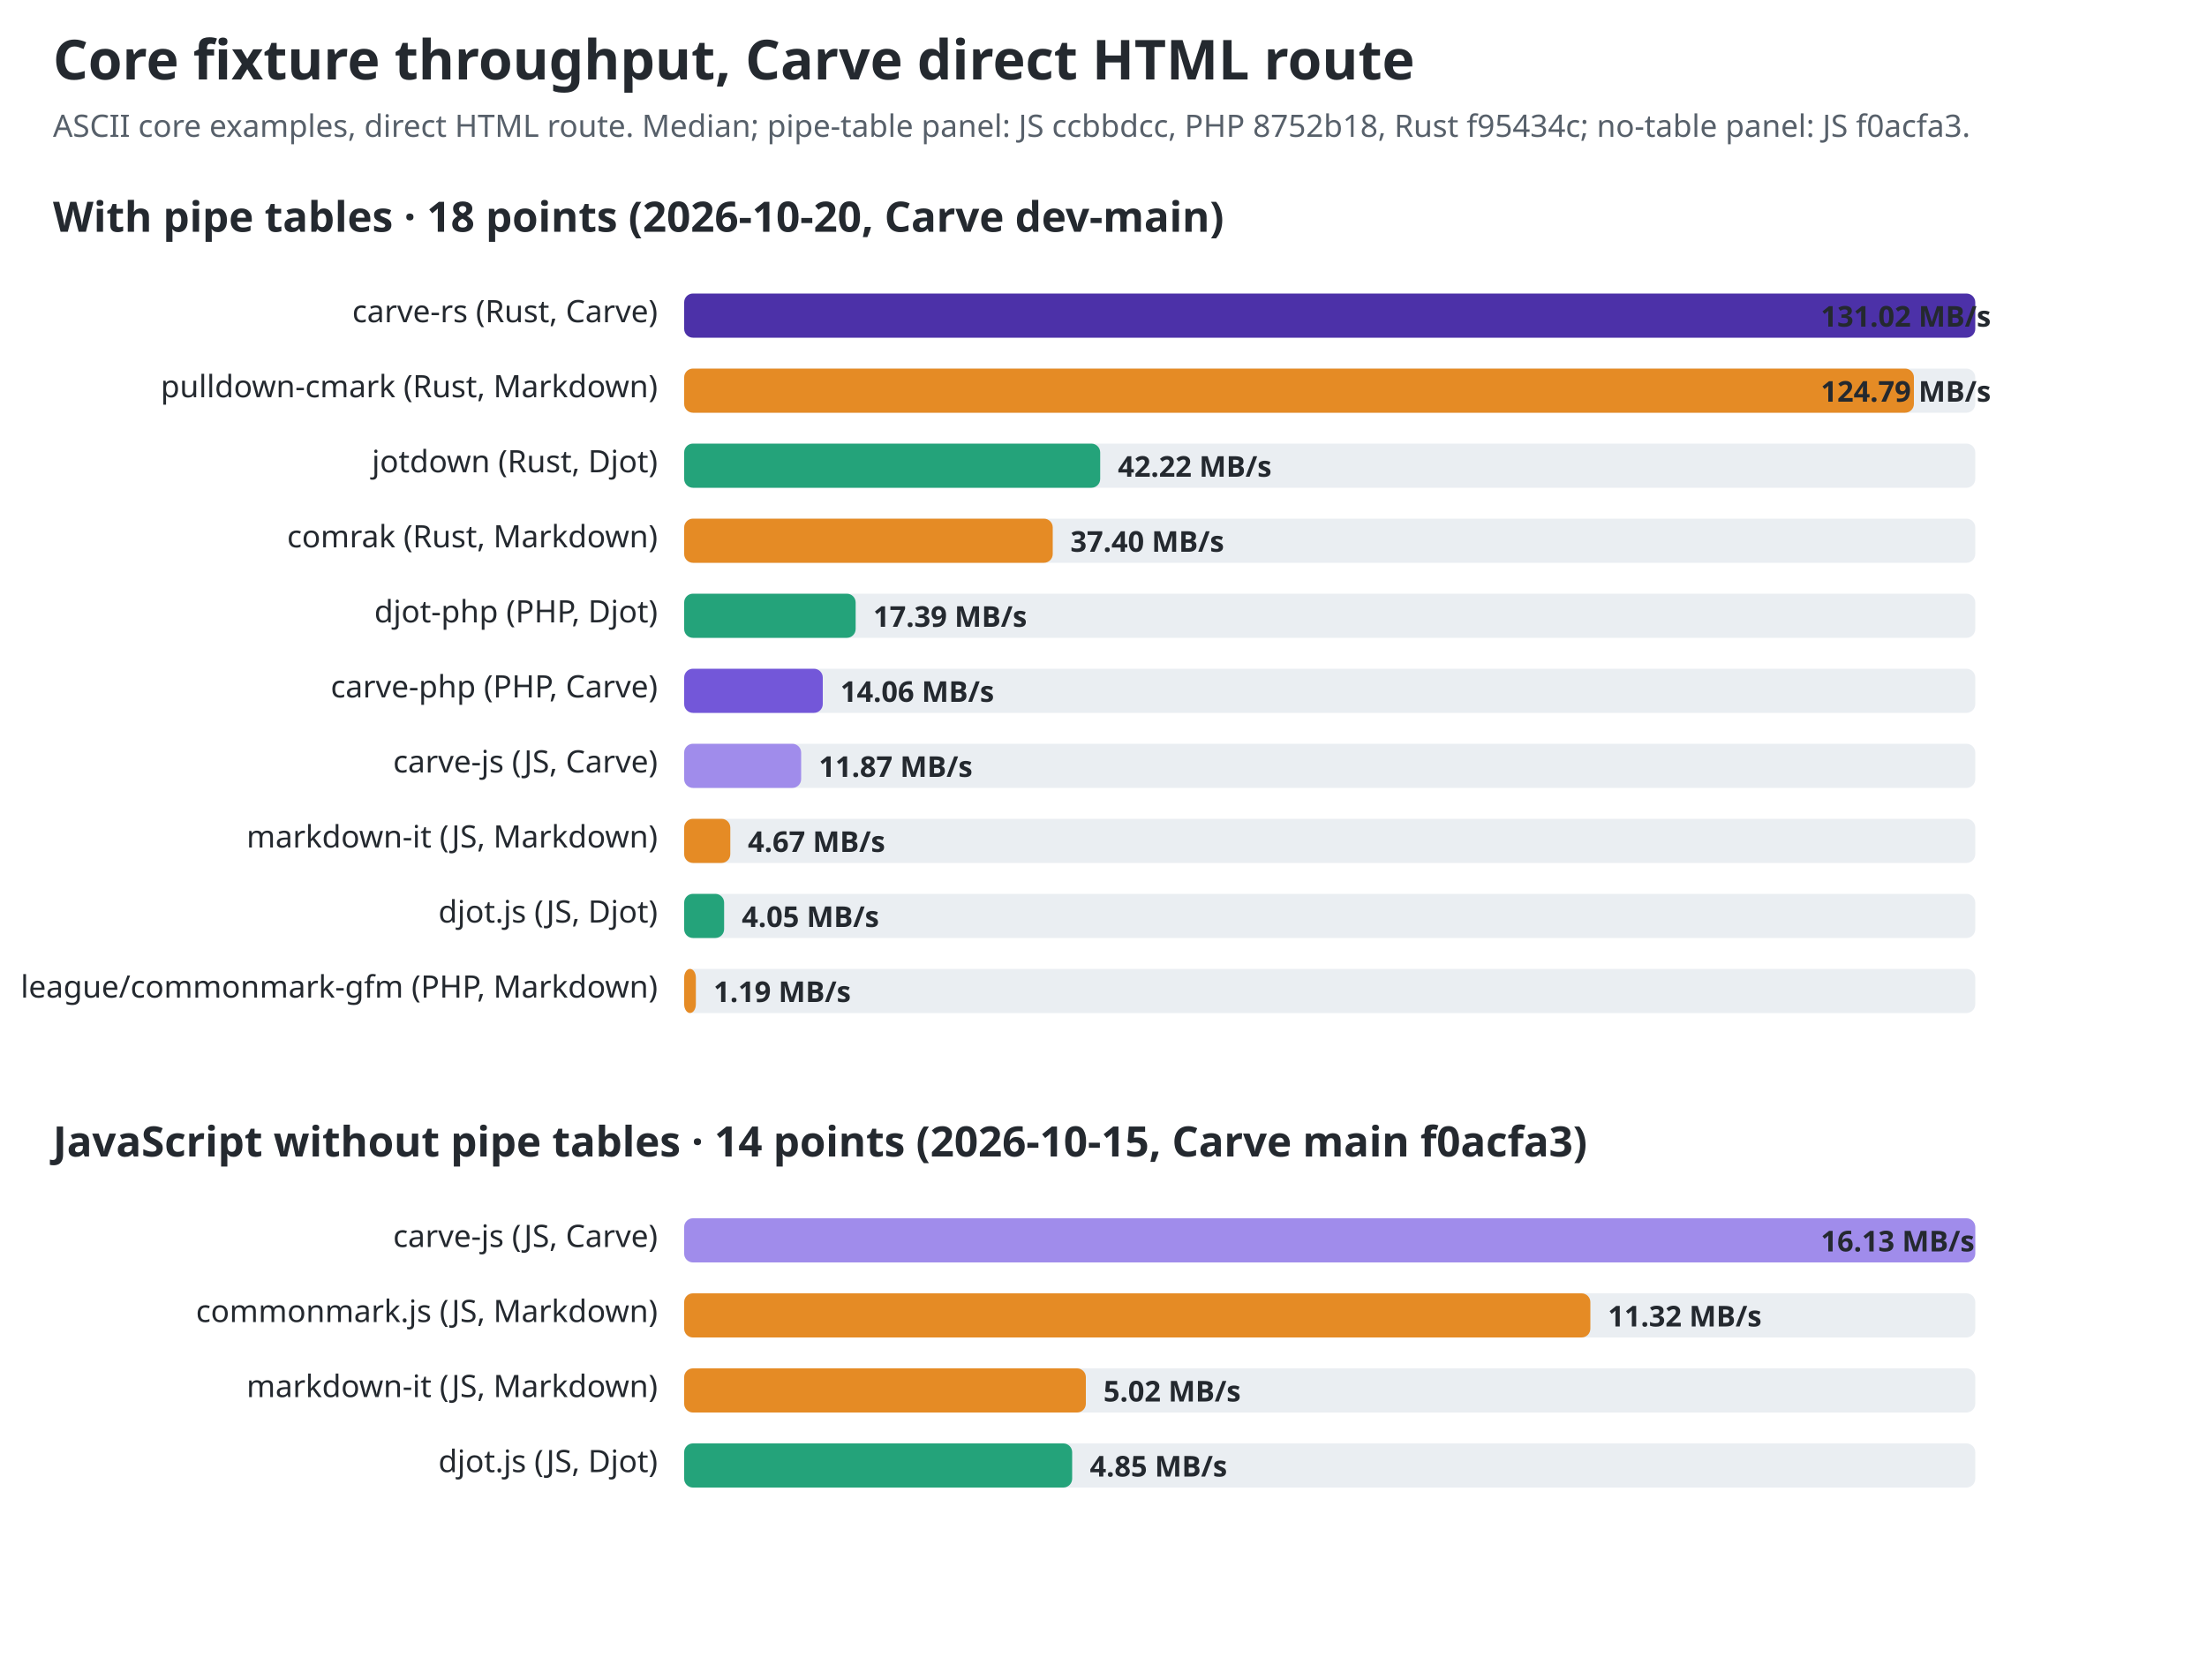
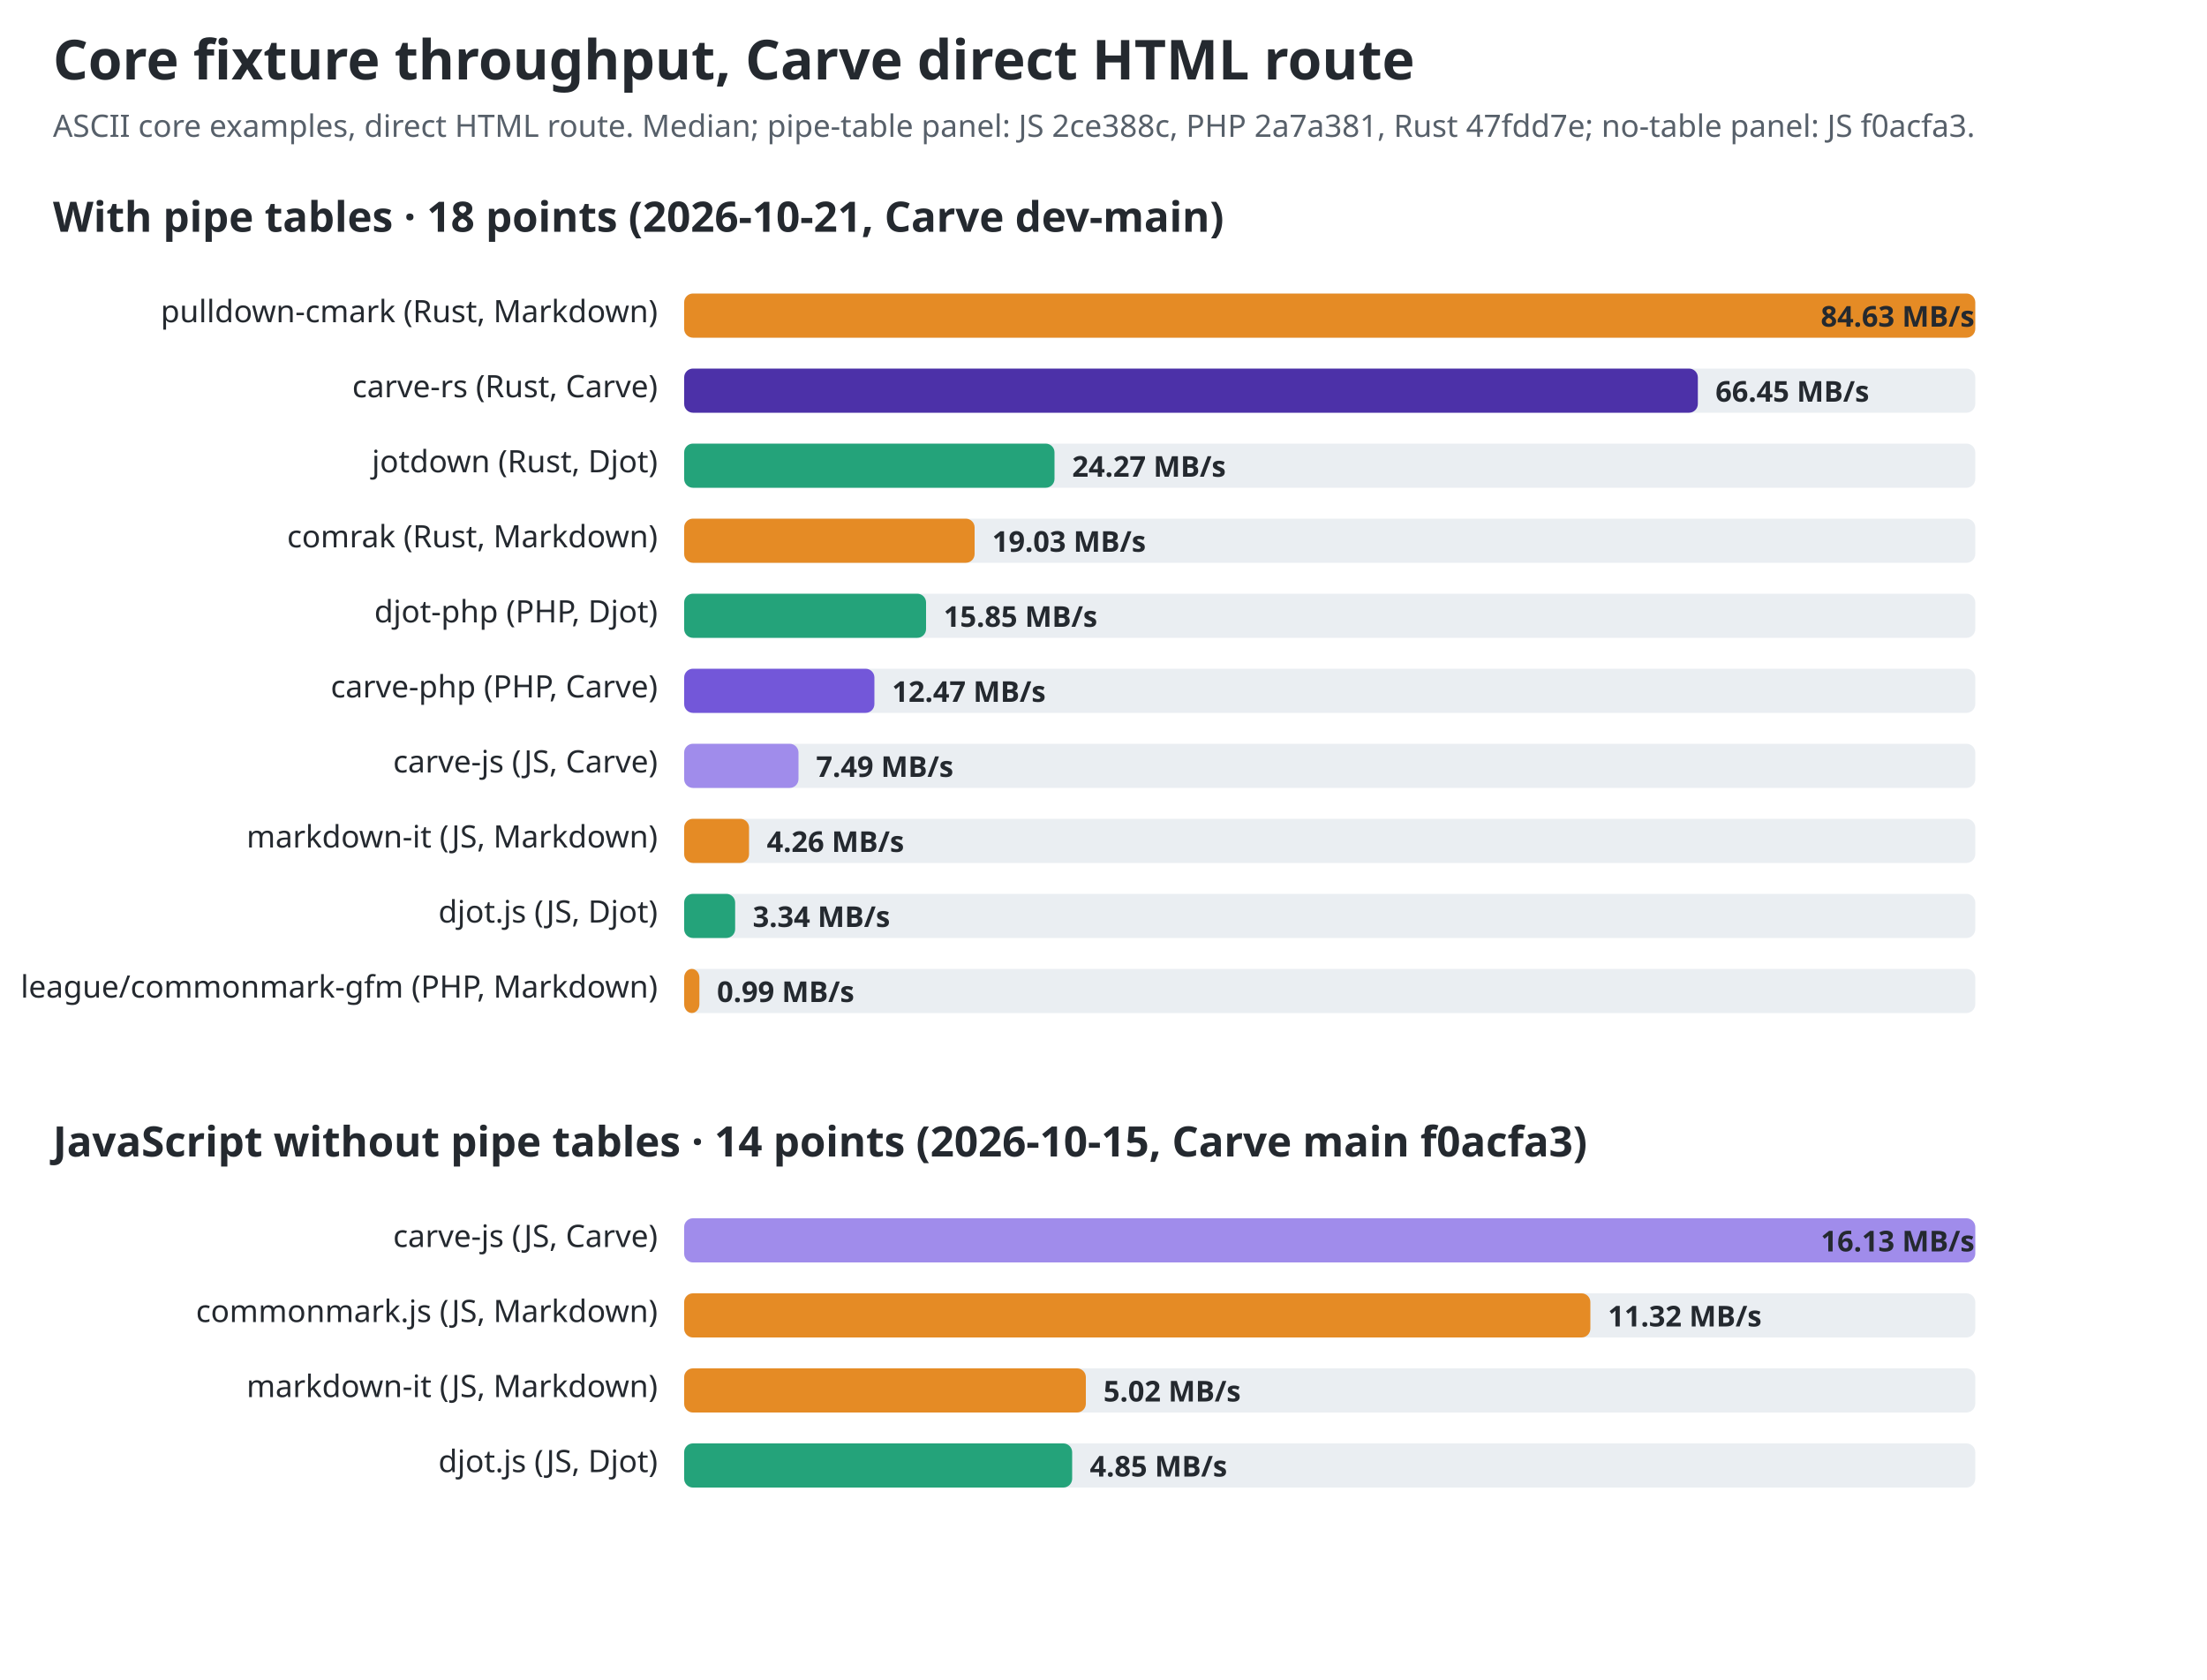
<svg xmlns="http://www.w3.org/2000/svg" width="1000" height="761" viewBox="0 0 1000 761" role="img" aria-labelledby="title desc">
  <style>text{font-family:ui-sans-serif,system-ui,sans-serif;fill:#24292f}.title{font-size:25px;font-weight:700}.sub{font-size:14px;fill:#57606a}.group{font-size:19px;font-weight:650}.label{font-size:14px}.value{font-size:13px;font-weight:650;fill:#24292f}.track{fill:#eaeef2}@media(prefers-color-scheme:dark){text,.value{fill:#f0f6fc}.sub{fill:#8c959f}.track{fill:#30363d}}</style>
  <text id="chart-title" class="title" x="24" y="36">Core fixture throughput, Carve direct HTML route</text>
-   <text class="sub" x="24" y="62">ASCII core examples, direct HTML route. Median; pipe-table panel: JS ccbbdcc, PHP 8752b18, Rust f95434c; no-table panel: JS f0acfa3.</text>
-   <text class="group" x="24" y="105">With pipe tables · 18 points (2026-10-20, Carve dev-main)</text>
-   <text class="label" x="298" y="146" text-anchor="end">carve-rs (Rust, Carve)</text>
+   <text class="sub" x="24" y="62">ASCII core examples, direct HTML route. Median; pipe-table panel: JS 2ce388c, PHP 2a7a381, Rust 47fdd7e; no-table panel: JS f0acfa3.</text>
+   <text class="group" x="24" y="105">With pipe tables · 18 points (2026-10-21, Carve dev-main)</text>
+   <text class="label" x="298" y="146" text-anchor="end">pulldown-cmark (Rust, Markdown)</text>
  <rect class="track" x="310" y="133" width="585" height="20" rx="4" />
-   <rect x="310" y="133" width="585.0" height="20" rx="4" fill="#4c31a8" />
-   <text class="value" x="825" y="148">131.02 MB/s</text>
-   <text class="label" x="298" y="180" text-anchor="end">pulldown-cmark (Rust, Markdown)</text>
+   <rect x="310" y="133" width="585.0" height="20" rx="4" fill="#e58b25" />
+   <text class="value" x="825" y="148">84.63 MB/s</text>
+   <text class="label" x="298" y="180" text-anchor="end">carve-rs (Rust, Carve)</text>
  <rect class="track" x="310" y="167" width="585" height="20" rx="4" />
-   <rect x="310" y="167" width="557.2" height="20" rx="4" fill="#e58b25" />
-   <text class="value" x="825" y="182">124.79 MB/s</text>
+   <rect x="310" y="167" width="459.3" height="20" rx="4" fill="#4c31a8" />
+   <text class="value" x="777.291" y="182">66.45 MB/s</text>
  <text class="label" x="298" y="214" text-anchor="end">jotdown (Rust, Djot)</text>
  <rect class="track" x="310" y="201" width="585" height="20" rx="4" />
-   <rect x="310" y="201" width="188.5" height="20" rx="4" fill="#24a37a" />
-   <text class="value" x="506.515" y="216">42.22 MB/s</text>
+   <rect x="310" y="201" width="167.8" height="20" rx="4" fill="#24a37a" />
+   <text class="value" x="485.787" y="216">24.27 MB/s</text>
  <text class="label" x="298" y="248" text-anchor="end">comrak (Rust, Markdown)</text>
  <rect class="track" x="310" y="235" width="585" height="20" rx="4" />
-   <rect x="310" y="235" width="167.0" height="20" rx="4" fill="#e58b25" />
-   <text class="value" x="484.999" y="250">37.40 MB/s</text>
+   <rect x="310" y="235" width="131.6" height="20" rx="4" fill="#e58b25" />
+   <text class="value" x="449.552" y="250">19.03 MB/s</text>
  <text class="label" x="298" y="282" text-anchor="end">djot-php (PHP, Djot)</text>
  <rect class="track" x="310" y="269" width="585" height="20" rx="4" />
-   <rect x="310" y="269" width="77.7" height="20" rx="4" fill="#24a37a" />
-   <text class="value" x="395.66" y="284">17.39 MB/s</text>
+   <rect x="310" y="269" width="109.6" height="20" rx="4" fill="#24a37a" />
+   <text class="value" x="427.559" y="284">15.85 MB/s</text>
  <text class="label" x="298" y="316" text-anchor="end">carve-php (PHP, Carve)</text>
  <rect class="track" x="310" y="303" width="585" height="20" rx="4" />
-   <rect x="310" y="303" width="62.8" height="20" rx="4" fill="#7357d9" />
-   <text class="value" x="380.785" y="318">14.06 MB/s</text>
+   <rect x="310" y="303" width="86.2" height="20" rx="4" fill="#7357d9" />
+   <text class="value" x="404.166" y="318">12.47 MB/s</text>
  <text class="label" x="298" y="350" text-anchor="end">carve-js (JS, Carve)</text>
  <rect class="track" x="310" y="337" width="585" height="20" rx="4" />
-   <rect x="310" y="337" width="53.0" height="20" rx="4" fill="#a08ceb" />
-   <text class="value" x="371.007" y="352">11.87 MB/s</text>
+   <rect x="310" y="337" width="51.8" height="20" rx="4" fill="#a08ceb" />
+   <text class="value" x="369.777" y="352">7.49 MB/s</text>
  <text class="label" x="298" y="384" text-anchor="end">markdown-it (JS, Markdown)</text>
  <rect class="track" x="310" y="371" width="585" height="20" rx="4" />
-   <rect x="310" y="371" width="20.9" height="20" rx="4" fill="#e58b25" />
-   <text class="value" x="338.861" y="386">4.67 MB/s</text>
+   <rect x="310" y="371" width="29.4" height="20" rx="4" fill="#e58b25" />
+   <text class="value" x="347.436" y="386">4.26 MB/s</text>
  <text class="label" x="298" y="418" text-anchor="end">djot.js (JS, Djot)</text>
  <rect class="track" x="310" y="405" width="585" height="20" rx="4" />
-   <rect x="310" y="405" width="18.1" height="20" rx="4" fill="#24a37a" />
-   <text class="value" x="336.101" y="420">4.05 MB/s</text>
+   <rect x="310" y="405" width="23.1" height="20" rx="4" fill="#24a37a" />
+   <text class="value" x="341.07" y="420">3.34 MB/s</text>
  <text class="label" x="298" y="452" text-anchor="end">league/commonmark-gfm (PHP, Markdown)</text>
  <rect class="track" x="310" y="439" width="585" height="20" rx="4" />
-   <rect x="310" y="439" width="5.3" height="20" rx="4" fill="#e58b25" />
-   <text class="value" x="323.315" y="454">1.19 MB/s</text>
+   <rect x="310" y="439" width="6.9" height="20" rx="4" fill="#e58b25" />
+   <text class="value" x="324.856" y="454">0.99 MB/s</text>
  <text class="group" x="24" y="524">JavaScript without pipe tables · 14 points (2026-10-15, Carve main f0acfa3)</text>
  <text class="label" x="298" y="565" text-anchor="end">carve-js (JS, Carve)</text>
  <rect class="track" x="310" y="552" width="585" height="20" rx="4" />
  <rect x="310" y="552" width="585.0" height="20" rx="4" fill="#a08ceb" />
  <text class="value" x="825" y="567">16.13 MB/s</text>
  <text class="label" x="298" y="599" text-anchor="end">commonmark.js (JS, Markdown)</text>
  <rect class="track" x="310" y="586" width="585" height="20" rx="4" />
  <rect x="310" y="586" width="410.6" height="20" rx="4" fill="#e58b25" />
  <text class="value" x="728.55" y="601">11.32 MB/s</text>
  <text class="label" x="298" y="633" text-anchor="end">markdown-it (JS, Markdown)</text>
  <rect class="track" x="310" y="620" width="585" height="20" rx="4" />
  <rect x="310" y="620" width="182.0" height="20" rx="4" fill="#e58b25" />
  <text class="value" x="499.978" y="635">5.02 MB/s</text>
  <text class="label" x="298" y="667" text-anchor="end">djot.js (JS, Djot)</text>
  <rect class="track" x="310" y="654" width="585" height="20" rx="4" />
  <rect x="310" y="654" width="175.8" height="20" rx="4" fill="#24a37a" />
  <text class="value" x="493.817" y="669">4.85 MB/s</text>
</svg>
